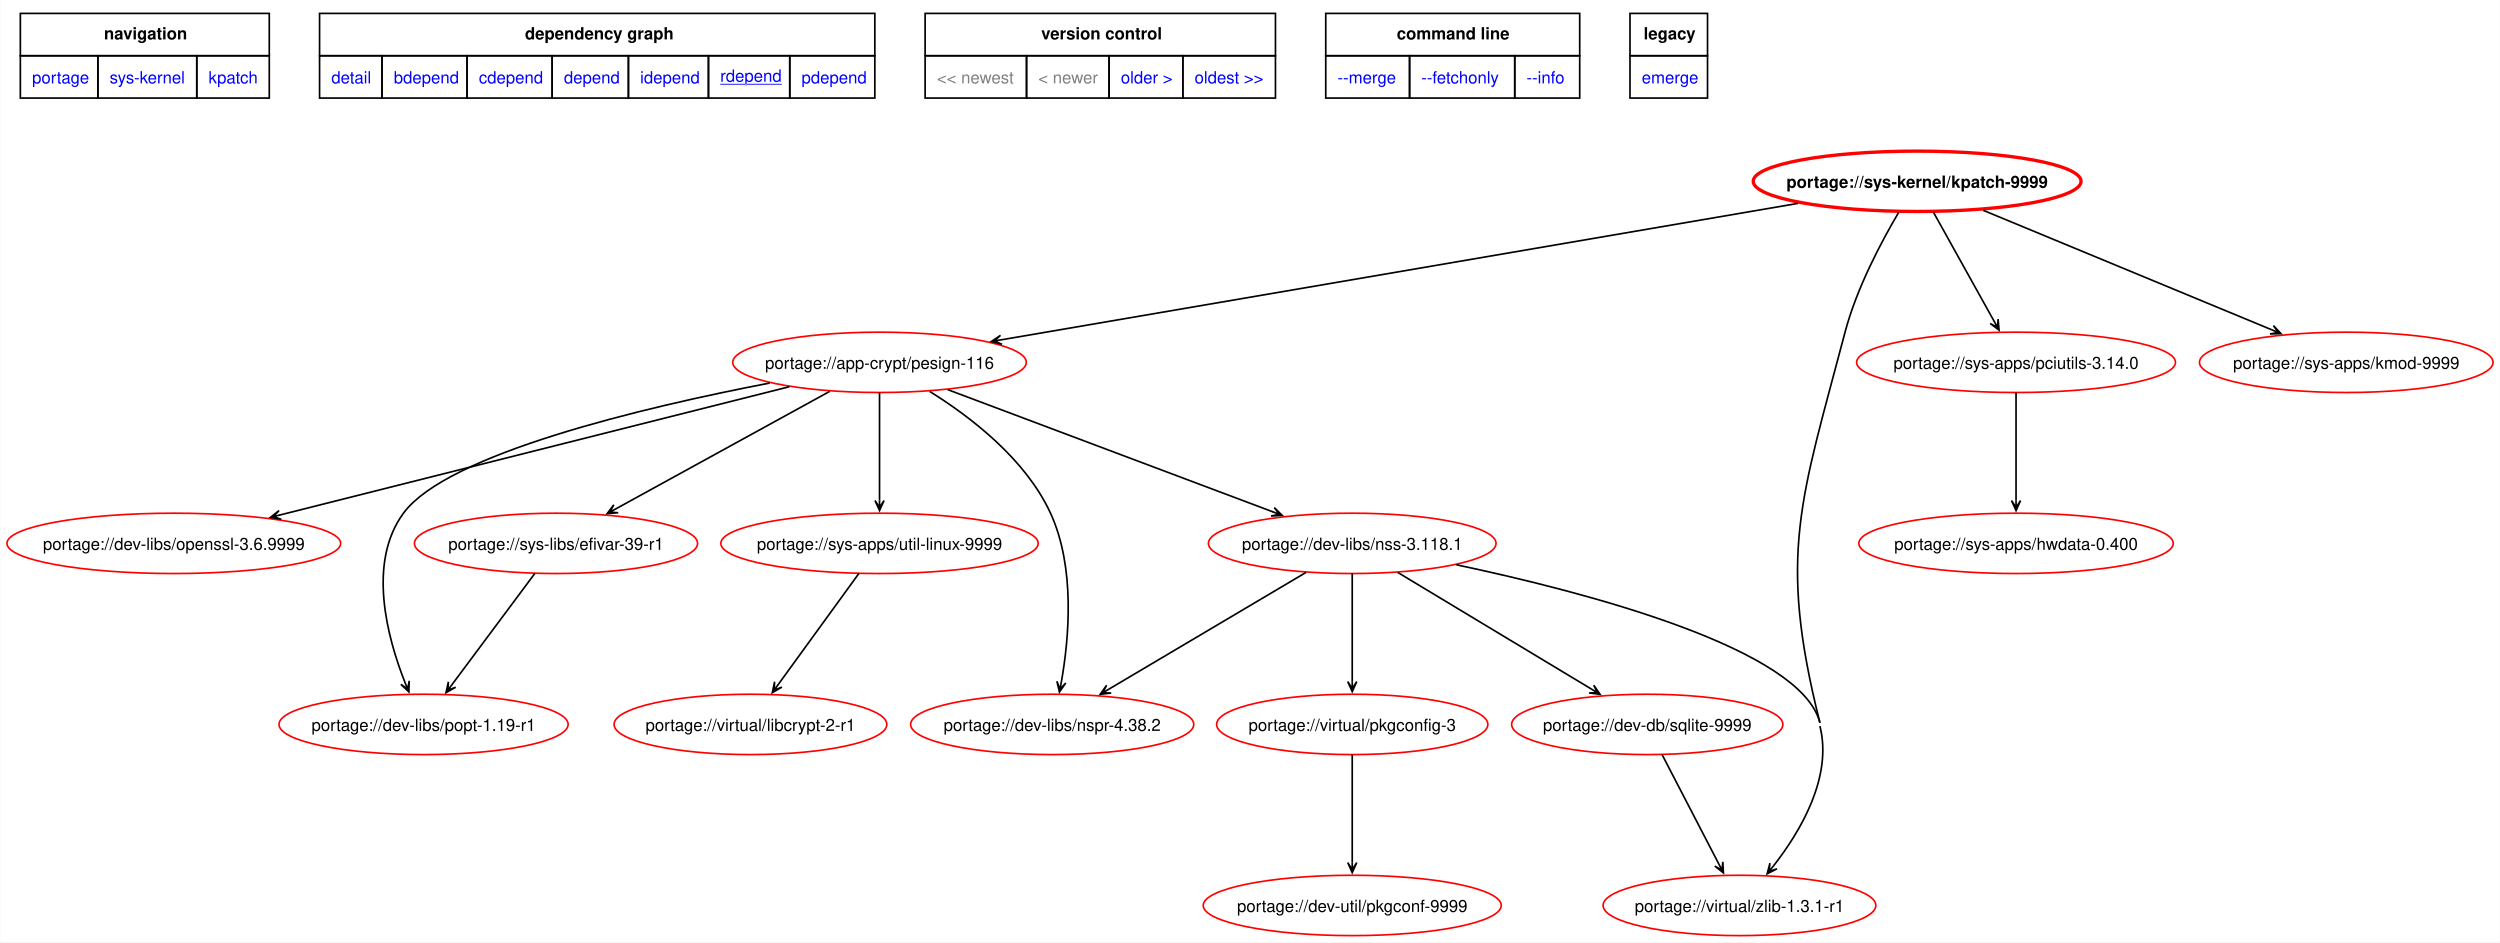
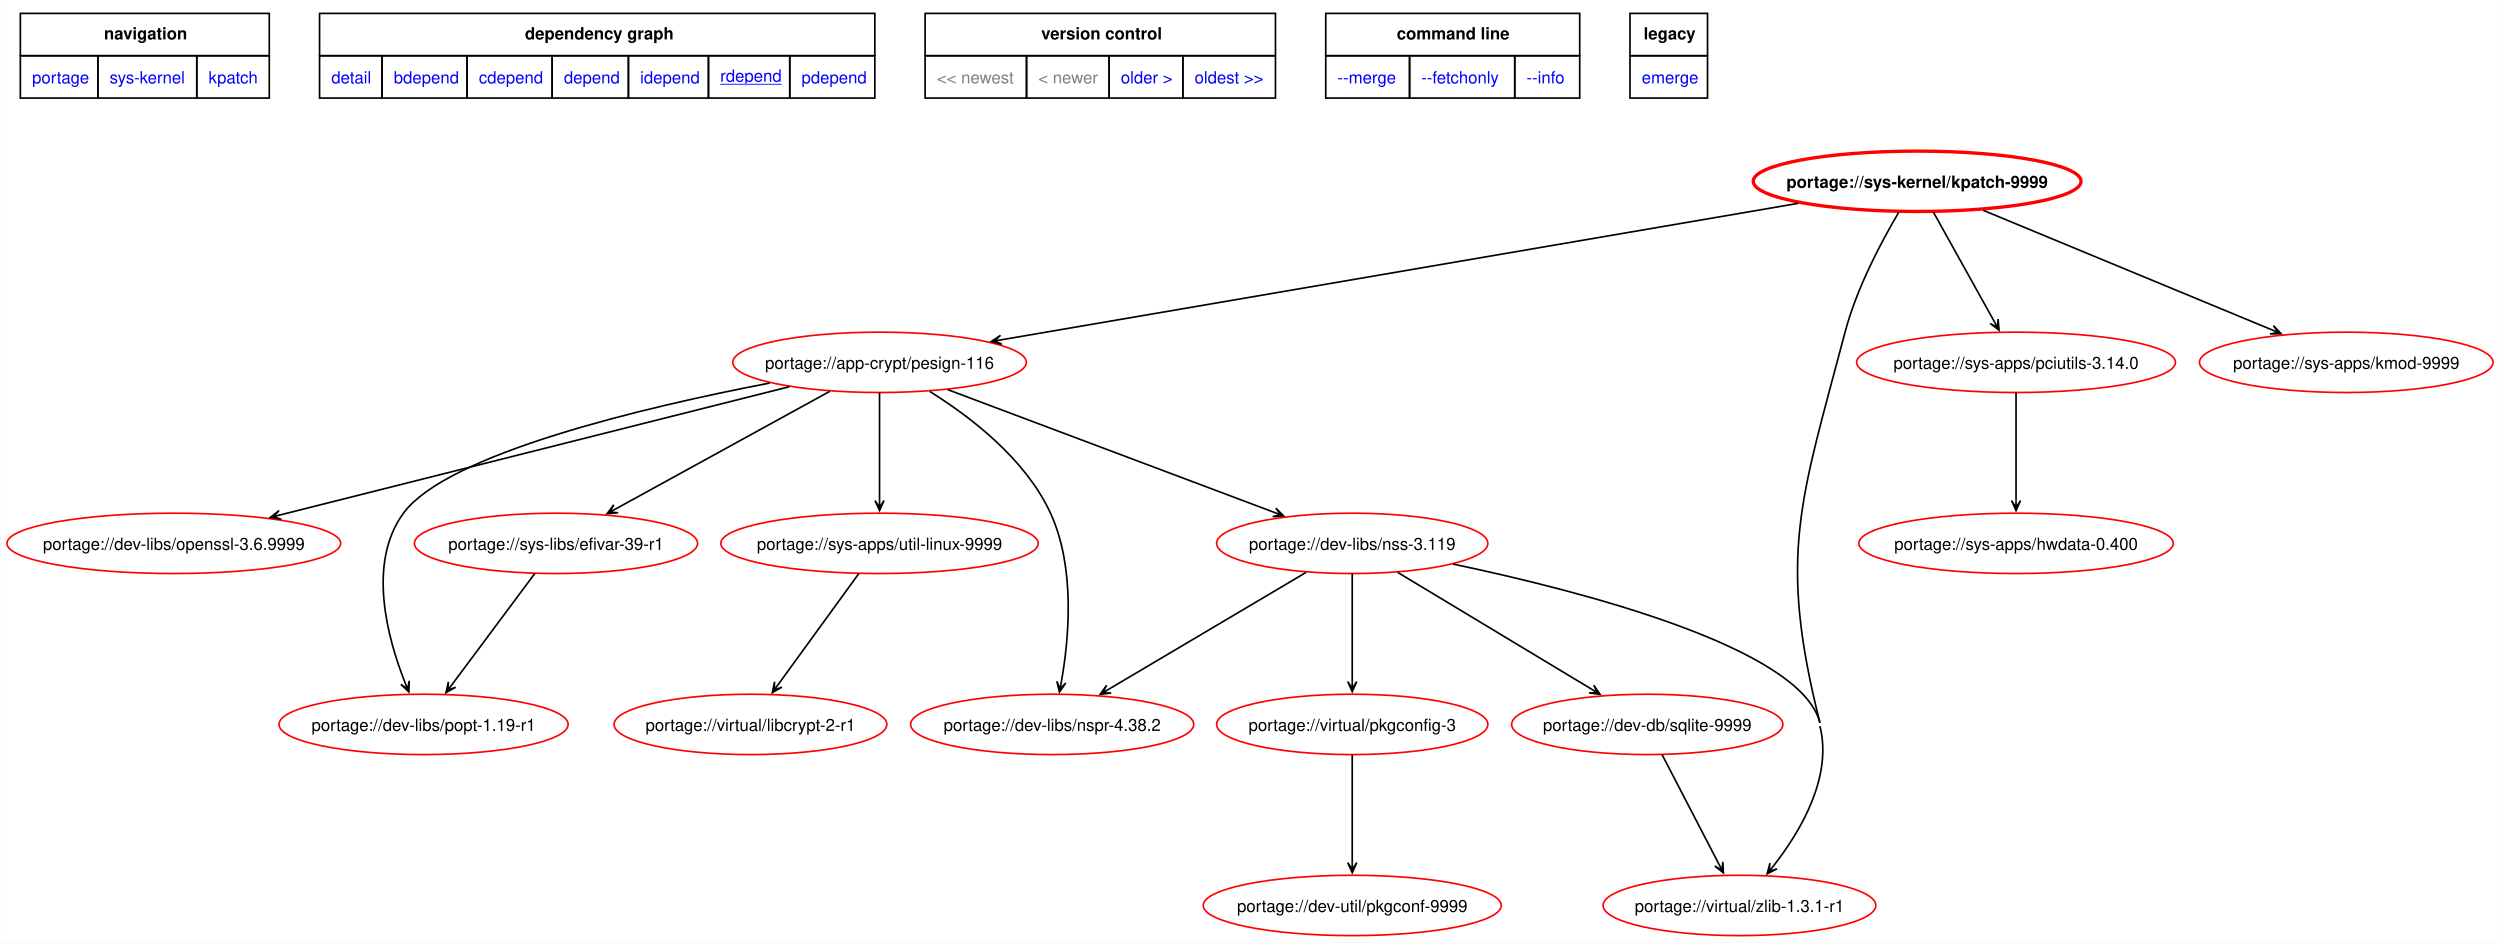
<svg xmlns="http://www.w3.org/2000/svg" xmlns:xlink="http://www.w3.org/1999/xlink" width="1491pt" height="562pt" viewBox="0.00 0.00 1491.12 562.15">
  <g id="graph0" class="graph" transform="scale(1 1) rotate(0) translate(4 558.15)">
    <polygon fill="white" stroke="none" points="-4,4 -4,-558.15 1487.12,-558.15 1487.12,4 -4,4" />
    <polygon fill="none" stroke="black" points="8,-524.9 8,-550.15 156.5,-550.15 156.5,-524.9 8,-524.9" />
    <text text-anchor="start" x="57.88" y="-534.65" font-family="Helvetica,sans-Serif" font-weight="bold" font-size="10.00">navigation</text>
    <polygon fill="none" stroke="black" points="186.5,-524.9 186.5,-550.15 517.75,-550.15 517.75,-524.9 186.5,-524.9" />
    <text text-anchor="start" x="309" y="-534.65" font-family="Helvetica,sans-Serif" font-weight="bold" font-size="10.00">dependency graph</text>
    <polygon fill="none" stroke="black" points="547.75,-524.9 547.75,-550.15 756.75,-550.15 756.75,-524.9 547.75,-524.9" />
    <text text-anchor="start" x="617" y="-534.65" font-family="Helvetica,sans-Serif" font-weight="bold" font-size="10.00">version control</text>
    <polygon fill="none" stroke="black" points="786.75,-524.9 786.75,-550.15 938.25,-550.15 938.25,-524.9 786.75,-524.9" />
    <text text-anchor="start" x="829.12" y="-534.65" font-family="Helvetica,sans-Serif" font-weight="bold" font-size="10.00">command line</text>
    <polygon fill="none" stroke="black" points="968.25,-524.9 968.25,-550.15 1014.5,-550.15 1014.5,-524.9 968.25,-524.9" />
    <text text-anchor="start" x="976.38" y="-534.65" font-family="Helvetica,sans-Serif" font-weight="bold" font-size="10.00">legacy</text>
    <g id="a_graph0_0">
      <a xlink:href="../index.html" xlink:title="repository">
        <polygon fill="none" stroke="black" points="8,-499.65 8,-524.9 54.25,-524.9 54.25,-499.65 8,-499.65" />
        <text text-anchor="start" x="15" y="-508.4" font-family="Helvetica,sans-Serif" font-size="10.00" fill="blue">portage</text>
      </a>
    </g>
    <g id="a_graph0_1">
      <a xlink:href="./index.html" xlink:title="repository">
        <polygon fill="none" stroke="black" points="54.25,-499.65 54.25,-524.9 113.25,-524.9 113.25,-499.65 54.25,-499.65" />
        <text text-anchor="start" x="61.25" y="-508.4" font-family="Helvetica,sans-Serif" font-size="10.00" fill="blue">sys-kernel</text>
      </a>
    </g>
    <g id="a_graph0_2">
      <a xlink:href="./kpatch.html" xlink:title="repository">
        <polygon fill="none" stroke="black" points="113.25,-499.65 113.25,-524.9 156.5,-524.9 156.5,-499.65 113.25,-499.65" />
        <text text-anchor="start" x="120.25" y="-508.4" font-family="Helvetica,sans-Serif" font-size="10.00" fill="blue">kpatch</text>
      </a>
    </g>
    <g id="a_graph0_3">
      <a xlink:href="../sys-kernel/kpatch-9999.svg" xlink:title="portage://sys-kernel/kpatch-9999">
        <polygon fill="none" stroke="black" points="186.5,-499.65 186.5,-524.9 223.75,-524.9 223.75,-499.65 186.5,-499.65" />
        <text text-anchor="start" x="193.5" y="-508.4" font-family="Helvetica,sans-Serif" font-size="10.00" fill="blue">detail</text>
      </a>
    </g>
    <g id="a_graph0_4">
      <a xlink:href="../sys-kernel/kpatch-9999-bdepend.svg" xlink:title="portage://sys-kernel/kpatch-9999">
        <polygon fill="none" stroke="black" points="223.75,-499.65 223.75,-524.9 274.5,-524.9 274.5,-499.65 223.75,-499.65" />
        <text text-anchor="start" x="230.75" y="-508.4" font-family="Helvetica,sans-Serif" font-size="10.00" fill="blue">bdepend</text>
      </a>
    </g>
    <g id="a_graph0_5">
      <a xlink:href="../sys-kernel/kpatch-9999-cdepend.svg" xlink:title="portage://sys-kernel/kpatch-9999">
        <polygon fill="none" stroke="black" points="274.5,-499.65 274.5,-524.9 325.25,-524.9 325.25,-499.65 274.5,-499.65" />
        <text text-anchor="start" x="281.5" y="-508.4" font-family="Helvetica,sans-Serif" font-size="10.00" fill="blue">cdepend</text>
      </a>
    </g>
    <g id="a_graph0_6">
      <a xlink:href="../sys-kernel/kpatch-9999-depend.svg" xlink:title="portage://sys-kernel/kpatch-9999">
        <polygon fill="none" stroke="black" points="325.25,-499.65 325.25,-524.9 370.75,-524.9 370.75,-499.65 325.25,-499.65" />
        <text text-anchor="start" x="332.25" y="-508.4" font-family="Helvetica,sans-Serif" font-size="10.00" fill="blue">depend</text>
      </a>
    </g>
    <g id="a_graph0_7">
      <a xlink:href="../sys-kernel/kpatch-9999-idepend.svg" xlink:title="portage://sys-kernel/kpatch-9999">
        <polygon fill="none" stroke="black" points="370.75,-499.65 370.75,-524.9 418.5,-524.9 418.5,-499.65 370.75,-499.65" />
        <text text-anchor="start" x="377.75" y="-508.4" font-family="Helvetica,sans-Serif" font-size="10.00" fill="blue">idepend</text>
      </a>
    </g>
    <g id="a_graph0_8">
      <a xlink:href="../sys-kernel/kpatch-9999-rdepend.svg" xlink:title="portage://sys-kernel/kpatch-9999">
        <polygon fill="none" stroke="black" points="418.5,-499.65 418.5,-524.9 467,-524.9 467,-499.65 418.5,-499.65" />
        <text text-anchor="start" x="425.5" y="-509.4" font-family="Helvetica,sans-Serif" text-decoration="underline" font-size="10.00" fill="blue">rdepend</text>
      </a>
    </g>
    <g id="a_graph0_9">
      <a xlink:href="../sys-kernel/kpatch-9999-pdepend.svg" xlink:title="portage://sys-kernel/kpatch-9999">
        <polygon fill="none" stroke="black" points="467,-499.65 467,-524.9 517.75,-524.9 517.75,-499.65 467,-499.65" />
        <text text-anchor="start" x="474" y="-508.4" font-family="Helvetica,sans-Serif" font-size="10.00" fill="blue">pdepend</text>
      </a>
    </g>
    <polygon fill="none" stroke="black" points="547.75,-499.65 547.75,-524.9 608.25,-524.9 608.25,-499.65 547.75,-499.65" />
    <text text-anchor="start" x="554.75" y="-508.4" font-family="Helvetica,sans-Serif" font-size="10.00" fill="gray">&lt;&lt; newest</text>
    <polygon fill="none" stroke="black" points="608.25,-499.65 608.25,-524.9 657.5,-524.9 657.5,-499.65 608.25,-499.65" />
    <text text-anchor="start" x="615.25" y="-508.4" font-family="Helvetica,sans-Serif" font-size="10.00" fill="gray">&lt; newer</text>
    <g id="a_graph0_10">
      <a xlink:href="../sys-kernel/kpatch-0.9.10-rdepend.svg" xlink:title="portage://sys-kernel/kpatch-0.9.10">
        <polygon fill="none" stroke="black" points="657.5,-499.65 657.5,-524.9 701.5,-524.9 701.5,-499.65 657.5,-499.65" />
        <text text-anchor="start" x="664.5" y="-508.4" font-family="Helvetica,sans-Serif" font-size="10.00" fill="blue">older &gt;</text>
      </a>
    </g>
    <g id="a_graph0_11">
      <a xlink:href="../sys-kernel/kpatch-0.9.7-rdepend.svg" xlink:title="portage://sys-kernel/kpatch-0.9.7">
        <polygon fill="none" stroke="black" points="701.5,-499.65 701.5,-524.9 756.75,-524.9 756.75,-499.65 701.5,-499.65" />
        <text text-anchor="start" x="708.5" y="-508.4" font-family="Helvetica,sans-Serif" font-size="10.00" fill="blue">oldest &gt;&gt;</text>
      </a>
    </g>
    <g id="a_graph0_12">
      <a xlink:href="../sys-kernel/kpatch-9999-merge.svg" xlink:title="portage://sys-kernel/kpatch-9999">
        <polygon fill="none" stroke="black" points="786.75,-499.65 786.75,-524.9 836.75,-524.9 836.75,-499.65 786.75,-499.65" />
        <text text-anchor="start" x="793.75" y="-508.4" font-family="Helvetica,sans-Serif" font-size="10.00" fill="blue">--merge </text>
      </a>
    </g>
    <g id="a_graph0_13">
      <a xlink:href="../sys-kernel/kpatch-9999-fetchonly.svg" xlink:title="portage://sys-kernel/kpatch-9999">
        <polygon fill="none" stroke="black" points="836.75,-499.65 836.75,-524.9 899.5,-524.9 899.5,-499.65 836.75,-499.65" />
        <text text-anchor="start" x="843.75" y="-508.4" font-family="Helvetica,sans-Serif" font-size="10.00" fill="blue">--fetchonly </text>
      </a>
    </g>
    <g id="a_graph0_14">
      <a xlink:href="../sys-kernel/kpatch-9999-info.svg" xlink:title="portage://sys-kernel/kpatch-9999">
        <polygon fill="none" stroke="black" points="899.5,-499.65 899.5,-524.9 938.25,-524.9 938.25,-499.65 899.5,-499.65" />
        <text text-anchor="start" x="906.5" y="-508.4" font-family="Helvetica,sans-Serif" font-size="10.00" fill="blue">--info </text>
      </a>
    </g>
    <g id="a_graph0_15">
      <a xlink:href="../sys-kernel/kpatch-9999-emerge.svg" xlink:title="portage://sys-kernel/kpatch-9999">
        <polygon fill="none" stroke="black" points="968.25,-499.65 968.25,-524.9 1014.5,-524.9 1014.5,-499.65 968.25,-499.65" />
        <text text-anchor="start" x="975.25" y="-508.4" font-family="Helvetica,sans-Serif" font-size="10.00" fill="blue">emerge</text>
      </a>
    </g>
    <g id="node2" class="node">
      <g id="a_node2">
        <a xlink:href="../sys-kernel/kpatch-9999-rdepend.svg" xlink:title="portage://sys-kernel/kpatch-9999">
          <ellipse fill="none" stroke="red" stroke-width="2" cx="1139.55" cy="-450" rx="97.78" ry="18" />
          <text text-anchor="middle" x="1139.55" y="-446.12" font-family="Helvetica,sans-Serif" font-weight="bold" font-size="10.00">portage://sys-kernel/kpatch-9999</text>
        </a>
      </g>
    </g>
    <g id="node3" class="node">
      <g id="a_node3">
        <a xlink:href="../app-crypt/pesign-116-rdepend.svg" xlink:title="portage://app-crypt/pesign-116">
          <ellipse fill="none" stroke="red" cx="520.55" cy="-342" rx="87.57" ry="18" />
          <text text-anchor="middle" x="520.55" y="-338.12" font-family="Helvetica,sans-Serif" font-size="10.00">portage://app-crypt/pesign-116</text>
        </a>
      </g>
    </g>
    <g id="edge2" class="edge">
      <path fill="none" stroke="black" d="M1068.55,-436.84C949.92,-416.53 712.68,-375.9 593.06,-355.42" />
      <polygon fill="black" stroke="black" points="587.26,-354.42 593.63,-352.77 589.01,-354.72 593.17,-355.44 593.17,-355.44 593.17,-355.44 589.01,-354.72 592.71,-358.1 587.26,-354.42" />
    </g>
    <g id="node4" class="node">
      <g id="a_node4">
        <a xlink:href="../virtual/zlib-1.3.1-r1-rdepend.svg" xlink:title="portage://virtual/zlib-1.3.1-r1">
          <ellipse fill="none" stroke="red" cx="1033.55" cy="-18" rx="81.36" ry="18" />
          <text text-anchor="middle" x="1033.55" y="-14.12" font-family="Helvetica,sans-Serif" font-size="10.00">portage://virtual/zlib-1.3.1-r1</text>
        </a>
      </g>
    </g>
    <g id="edge3" class="edge">
      <path fill="none" stroke="black" d="M1128.51,-431.39C1118.21,-413.98 1103.45,-386.22 1096.55,-360 1070.16,-259.64 1056.19,-227.62 1081.55,-127" />
    </g>
    <g id="node5" class="node">
      <g id="a_node5">
        <a xlink:href="../sys-apps/pciutils-3.14.0-rdepend.svg" xlink:title="portage://sys-apps/pciutils-3.14.0">
          <ellipse fill="none" stroke="red" cx="1198.55" cy="-342" rx="95.12" ry="18" />
          <text text-anchor="middle" x="1198.55" y="-338.12" font-family="Helvetica,sans-Serif" font-size="10.00">portage://sys-apps/pciutils-3.14.0</text>
        </a>
      </g>
    </g>
    <g id="edge4" class="edge">
      <path fill="none" stroke="black" d="M1149.3,-431.5C1159.22,-413.67 1174.66,-385.92 1185.61,-366.26" />
      <polygon fill="black" stroke="black" points="1188.4,-361.24 1187.84,-367.8 1187.53,-362.8 1185.48,-366.49 1185.48,-366.49 1185.48,-366.49 1187.53,-362.8 1183.12,-365.17 1188.4,-361.24" />
    </g>
    <g id="node6" class="node">
      <g id="a_node6">
        <a xlink:href="../sys-apps/kmod-9999-rdepend.svg" xlink:title="portage://sys-apps/kmod-9999">
          <ellipse fill="none" stroke="red" cx="1395.55" cy="-342" rx="87.57" ry="18" />
          <text text-anchor="middle" x="1395.55" y="-338.12" font-family="Helvetica,sans-Serif" font-size="10.00">portage://sys-apps/kmod-9999</text>
        </a>
      </g>
    </g>
    <g id="edge5" class="edge">
      <path fill="none" stroke="black" d="M1178.99,-432.67C1225.47,-413.42 1302.52,-381.52 1351.08,-361.41" />
      <polygon fill="black" stroke="black" points="1356.61,-359.12 1352.1,-363.91 1354.97,-359.8 1351.07,-361.42 1351.07,-361.42 1351.07,-361.42 1354.97,-359.8 1350.04,-358.92 1356.61,-359.12" />
    </g>
    <g id="node7" class="node">
      <g id="a_node7">
        <a xlink:href="../dev-libs/nspr-4.38.2-rdepend.svg" xlink:title="portage://dev-libs/nspr-4.38.2">
          <ellipse fill="none" stroke="red" cx="623.55" cy="-126" rx="84.46" ry="18" />
          <text text-anchor="middle" x="623.55" y="-122.12" font-family="Helvetica,sans-Serif" font-size="10.00">portage://dev-libs/nspr-4.38.2</text>
        </a>
      </g>
    </g>
    <g id="edge6" class="edge">
      <path fill="none" stroke="black" d="M550.48,-324.64C574.91,-309.42 607.74,-284.25 622.55,-252 637.46,-219.55 633.62,-177.18 628.97,-151.04" />
      <polygon fill="black" stroke="black" points="627.88,-145.32 631.66,-150.71 628.21,-147.07 629,-151.21 629,-151.21 629,-151.21 628.21,-147.07 626.35,-151.72 627.88,-145.32" />
    </g>
    <g id="node8" class="node">
      <g id="a_node8">
-         <a xlink:href="../dev-libs/nss-3.118.1-rdepend.svg" xlink:title="portage://dev-libs/nss-3.118.1">
-           <ellipse fill="none" stroke="red" cx="802.55" cy="-234" rx="85.8" ry="18" />
-           <text text-anchor="middle" x="802.55" y="-230.12" font-family="Helvetica,sans-Serif" font-size="10.00">portage://dev-libs/nss-3.118.1</text>
+         <a xlink:href="../dev-libs/nss-3.119-rdepend.svg" xlink:title="portage://dev-libs/nss-3.119">
+           <ellipse fill="none" stroke="red" cx="802.55" cy="-234" rx="80.91" ry="18" />
+           <text text-anchor="middle" x="802.55" y="-230.12" font-family="Helvetica,sans-Serif" font-size="10.00">portage://dev-libs/nss-3.119</text>
        </a>
      </g>
    </g>
    <g id="edge7" class="edge">
-       <path fill="none" stroke="black" d="M561.26,-325.7C612.7,-306.36 701.08,-273.14 755.41,-252.72" />
-       <polygon fill="black" stroke="black" points="760.72,-250.72 756.05,-255.36 759.05,-251.35 755.1,-252.84 755.1,-252.84 755.1,-252.84 759.05,-251.35 754.15,-250.31 760.72,-250.72" />
+       <path fill="none" stroke="black" d="M561.26,-325.7C613,-306.25 702.09,-272.76 756.33,-252.37" />
+       <polygon fill="black" stroke="black" points="761.63,-250.38 756.97,-255.02 759.96,-251.01 756.02,-252.49 756.02,-252.49 756.02,-252.49 759.96,-251.01 755.07,-249.97 761.63,-250.38" />
    </g>
    <g id="node9" class="node">
      <g id="a_node9">
        <a xlink:href="../dev-libs/openssl-3.6.9999-rdepend.svg" xlink:title="portage://dev-libs/openssl-3.6.9999">
          <ellipse fill="none" stroke="red" cx="99.55" cy="-234" rx="99.55" ry="18" />
          <text text-anchor="middle" x="99.55" y="-230.12" font-family="Helvetica,sans-Serif" font-size="10.00">portage://dev-libs/openssl-3.6.9999</text>
        </a>
      </g>
    </g>
    <g id="edge8" class="edge">
      <path fill="none" stroke="black" d="M466.81,-327.47C389.08,-307.9 245.57,-271.76 162.83,-250.93" />
      <polygon fill="black" stroke="black" points="157.18,-249.51 163.66,-248.36 158.91,-249.94 163,-250.97 163,-250.97 163,-250.97 158.91,-249.94 162.34,-253.59 157.18,-249.51" />
    </g>
    <g id="node10" class="node">
      <g id="a_node10">
        <a xlink:href="../dev-libs/popt-1.19-r1-rdepend.svg" xlink:title="portage://dev-libs/popt-1.19-r1">
          <ellipse fill="none" stroke="red" cx="248.55" cy="-126" rx="86.24" ry="18" />
          <text text-anchor="middle" x="248.55" y="-122.12" font-family="Helvetica,sans-Serif" font-size="10.00">portage://dev-libs/popt-1.19-r1</text>
        </a>
      </g>
    </g>
    <g id="edge9" class="edge">
      <path fill="none" stroke="black" d="M455.07,-329.66C379.6,-315.11 262.59,-287.45 236.55,-252 214.9,-222.52 226.78,-177.99 237.55,-150.8" />
      <polygon fill="black" stroke="black" points="239.77,-145.41 239.98,-151.98 239.09,-147.05 237.48,-150.95 237.48,-150.95 237.48,-150.95 239.09,-147.05 234.99,-149.92 239.77,-145.41" />
    </g>
    <g id="node11" class="node">
      <g id="a_node11">
        <a xlink:href="../sys-apps/util-linux-9999-rdepend.svg" xlink:title="portage://sys-apps/util-linux-9999">
          <ellipse fill="none" stroke="red" cx="520.55" cy="-234" rx="94.67" ry="18" />
          <text text-anchor="middle" x="520.55" y="-230.12" font-family="Helvetica,sans-Serif" font-size="10.00">portage://sys-apps/util-linux-9999</text>
        </a>
      </g>
    </g>
    <g id="edge10" class="edge">
      <path fill="none" stroke="black" d="M520.55,-323.97C520.55,-306.53 520.55,-279.26 520.55,-259.51" />
      <polygon fill="black" stroke="black" points="520.55,-253.56 523.25,-259.56 520.55,-255.34 520.55,-259.56 520.55,-259.56 520.55,-259.56 520.55,-255.34 517.85,-259.56 520.55,-253.56" />
    </g>
    <g id="node12" class="node">
      <g id="a_node12">
        <a xlink:href="../sys-libs/efivar-39-r1-rdepend.svg" xlink:title="portage://sys-libs/efivar-39-r1">
          <ellipse fill="none" stroke="red" cx="327.55" cy="-234" rx="84.46" ry="18" />
          <text text-anchor="middle" x="327.55" y="-230.12" font-family="Helvetica,sans-Serif" font-size="10.00">portage://sys-libs/efivar-39-r1</text>
        </a>
      </g>
    </g>
    <g id="edge11" class="edge">
      <path fill="none" stroke="black" d="M490.82,-324.67C456.43,-305.78 399.87,-274.72 363.17,-254.56" />
      <polygon fill="black" stroke="black" points="358.07,-251.76 364.63,-252.28 359.63,-252.62 363.33,-254.65 363.33,-254.65 363.33,-254.65 359.63,-252.62 362.03,-257.02 358.07,-251.76" />
    </g>
    <g id="node17" class="node">
      <g id="a_node17">
        <a xlink:href="../sys-apps/hwdata-0.400-rdepend.svg" xlink:title="portage://sys-apps/hwdata-0.400">
          <ellipse fill="none" stroke="red" cx="1198.55" cy="-234" rx="93.78" ry="18" />
          <text text-anchor="middle" x="1198.55" y="-230.12" font-family="Helvetica,sans-Serif" font-size="10.00">portage://sys-apps/hwdata-0.400</text>
        </a>
      </g>
    </g>
    <g id="edge20" class="edge">
      <path fill="none" stroke="black" d="M1198.55,-323.97C1198.55,-306.53 1198.55,-279.26 1198.55,-259.51" />
      <polygon fill="black" stroke="black" points="1198.55,-253.56 1201.25,-259.56 1198.55,-255.34 1198.55,-259.56 1198.55,-259.56 1198.55,-259.56 1198.55,-255.34 1195.85,-259.56 1198.55,-253.56" />
    </g>
    <g id="edge14" class="edge">
      <path fill="none" stroke="black" d="M1081.55,-125C1089.18,-94.74 1070.12,-62.4 1053.81,-41.51" />
      <polygon fill="black" stroke="black" points="1050.07,-36.88 1055.94,-39.85 1051.19,-38.27 1053.84,-41.55 1053.84,-41.55 1053.84,-41.55 1051.19,-38.27 1051.74,-43.25 1050.07,-36.88" />
-       <path fill="none" stroke="black" d="M864.67,-221.23C943.44,-204.55 1070.44,-171.09 1081.55,-127" />
+       <path fill="none" stroke="black" d="M862.66,-221.65C941.26,-205.12 1070.35,-171.47 1081.55,-127" />
    </g>
    <g id="edge12" class="edge">
      <path fill="none" stroke="black" d="M774.98,-216.67C743.31,-197.92 691.36,-167.15 657.3,-146.99" />
      <polygon fill="black" stroke="black" points="652.21,-143.97 658.75,-144.7 653.74,-144.88 657.37,-147.03 657.37,-147.03 657.37,-147.03 653.74,-144.88 656,-149.35 652.21,-143.97" />
    </g>
    <g id="node13" class="node">
      <g id="a_node13">
        <a xlink:href="../dev-db/sqlite-9999-rdepend.svg" xlink:title="portage://dev-db/sqlite-9999">
          <ellipse fill="none" stroke="red" cx="978.55" cy="-126" rx="80.91" ry="18" />
          <text text-anchor="middle" x="978.55" y="-122.12" font-family="Helvetica,sans-Serif" font-size="10.00">portage://dev-db/sqlite-9999</text>
        </a>
      </g>
    </g>
    <g id="edge13" class="edge">
      <path fill="none" stroke="black" d="M829.67,-216.67C860.8,-197.92 911.88,-167.15 945.37,-146.99" />
      <polygon fill="black" stroke="black" points="950.36,-143.98 946.62,-149.39 948.84,-144.9 945.22,-147.07 945.22,-147.07 945.22,-147.07 948.84,-144.9 943.83,-144.76 950.36,-143.98" />
    </g>
    <g id="node14" class="node">
      <g id="a_node14">
        <a xlink:href="../virtual/pkgconfig-3-rdepend.svg" xlink:title="portage://virtual/pkgconfig-3">
          <ellipse fill="none" stroke="red" cx="802.55" cy="-126" rx="80.91" ry="18" />
          <text text-anchor="middle" x="802.55" y="-122.12" font-family="Helvetica,sans-Serif" font-size="10.00">portage://virtual/pkgconfig-3</text>
        </a>
      </g>
    </g>
    <g id="edge15" class="edge">
      <path fill="none" stroke="black" d="M802.55,-215.97C802.55,-198.53 802.55,-171.26 802.55,-151.51" />
      <polygon fill="black" stroke="black" points="802.55,-145.56 805.25,-151.56 802.55,-147.34 802.55,-151.56 802.55,-151.56 802.55,-151.56 802.55,-147.34 799.85,-151.56 802.55,-145.56" />
    </g>
    <g id="node16" class="node">
      <g id="a_node16">
        <a xlink:href="../virtual/libcrypt-2-r1-rdepend.svg" xlink:title="portage://virtual/libcrypt-2-r1">
          <ellipse fill="none" stroke="red" cx="443.55" cy="-126" rx="81.36" ry="18" />
          <text text-anchor="middle" x="443.55" y="-122.12" font-family="Helvetica,sans-Serif" font-size="10.00">portage://virtual/libcrypt-2-r1</text>
        </a>
      </g>
    </g>
    <g id="edge18" class="edge">
      <path fill="none" stroke="black" d="M508.18,-215.97C495.1,-197.97 474.41,-169.48 459.97,-149.6" />
      <polygon fill="black" stroke="black" points="456.61,-144.97 462.32,-148.24 457.66,-146.42 460.14,-149.83 460.14,-149.83 460.14,-149.83 457.66,-146.42 457.95,-151.42 456.61,-144.97" />
    </g>
    <g id="edge19" class="edge">
      <path fill="none" stroke="black" d="M314.86,-215.97C301.44,-197.97 280.21,-169.48 265.4,-149.6" />
      <polygon fill="black" stroke="black" points="261.94,-144.97 267.69,-148.16 263.01,-146.39 265.53,-149.78 265.53,-149.78 265.53,-149.78 263.01,-146.39 263.36,-151.39 261.94,-144.97" />
    </g>
    <g id="edge16" class="edge">
      <path fill="none" stroke="black" d="M987.39,-107.97C996.56,-90.3 1010.96,-62.54 1021.24,-42.73" />
      <polygon fill="black" stroke="black" points="1023.99,-37.42 1023.63,-43.99 1023.17,-39 1021.23,-42.75 1021.23,-42.75 1021.23,-42.75 1023.17,-39 1018.83,-41.5 1023.99,-37.42" />
    </g>
    <g id="node15" class="node">
      <g id="a_node15">
        <a xlink:href="../dev-util/pkgconf-9999-rdepend.svg" xlink:title="portage://dev-util/pkgconf-9999">
          <ellipse fill="none" stroke="red" cx="802.55" cy="-18" rx="88.9" ry="18" />
          <text text-anchor="middle" x="802.55" y="-14.12" font-family="Helvetica,sans-Serif" font-size="10.00">portage://dev-util/pkgconf-9999</text>
        </a>
      </g>
    </g>
    <g id="edge17" class="edge">
      <path fill="none" stroke="black" d="M802.55,-107.97C802.55,-90.53 802.55,-63.26 802.55,-43.51" />
      <polygon fill="black" stroke="black" points="802.55,-37.56 805.25,-43.56 802.55,-39.34 802.55,-43.56 802.55,-43.56 802.55,-43.56 802.55,-39.34 799.85,-43.56 802.55,-37.56" />
    </g>
  </g>
</svg>
